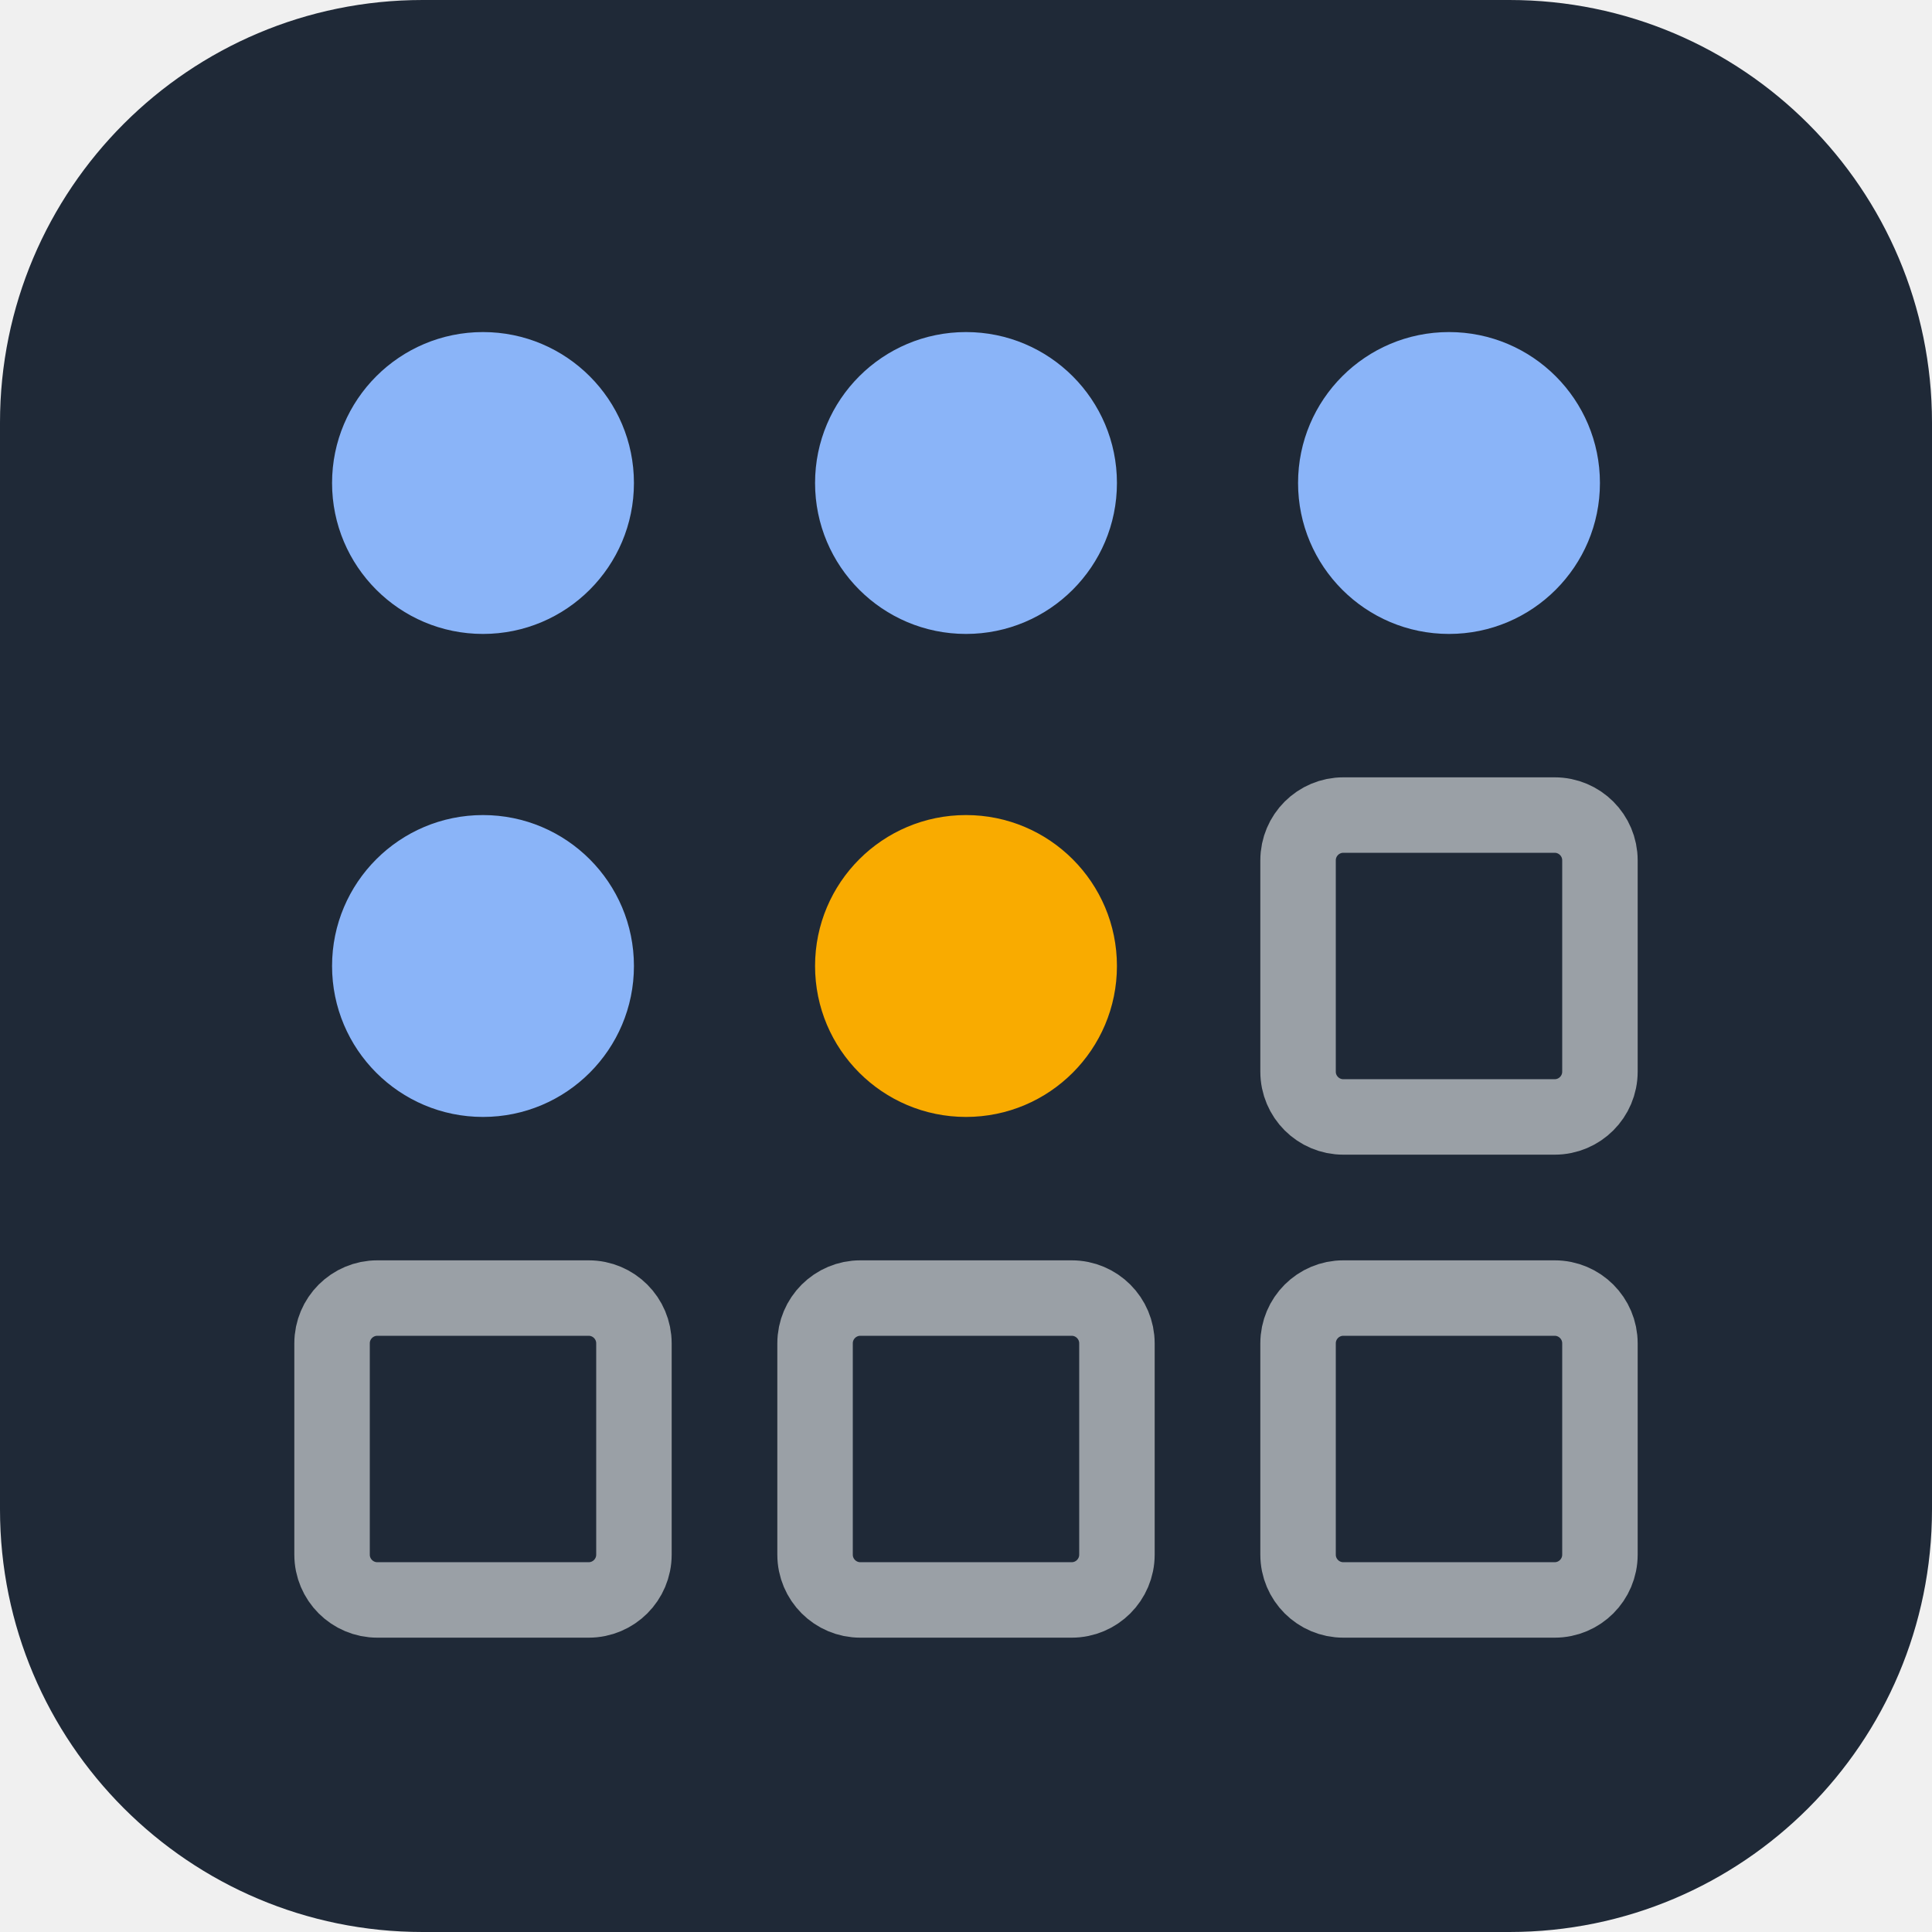
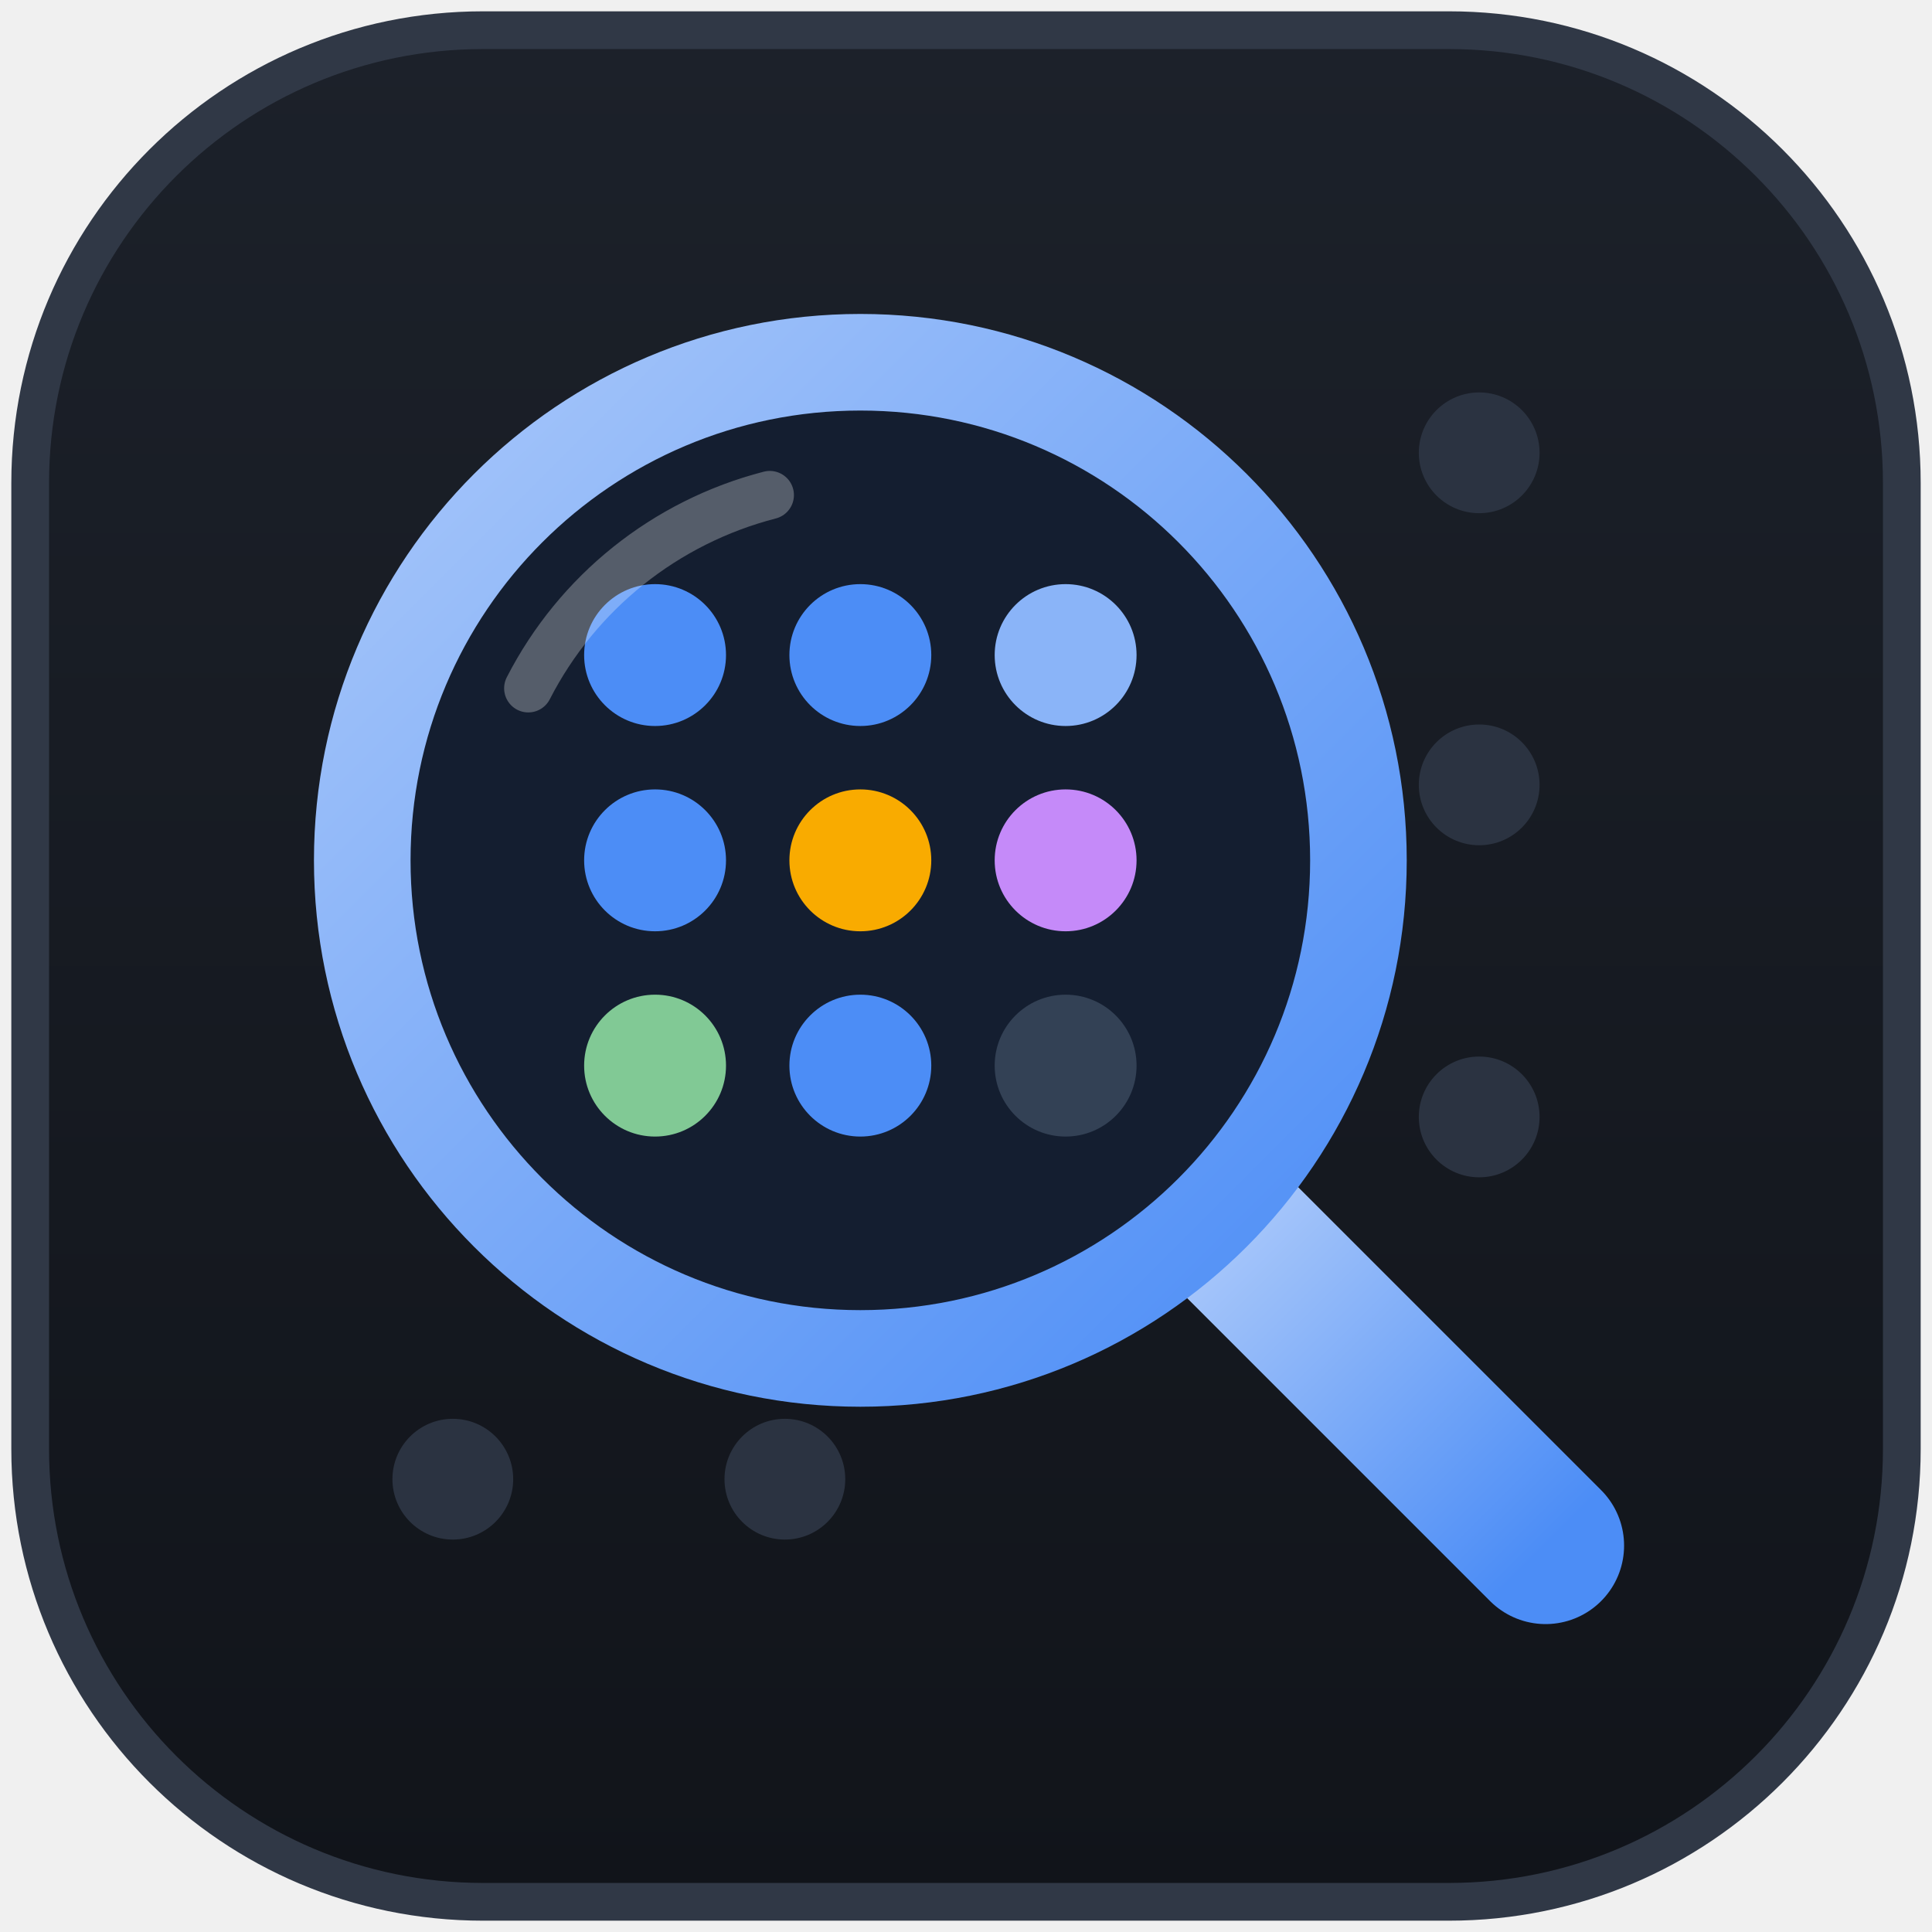
<svg xmlns="http://www.w3.org/2000/svg" viewBox="0 0 64 64">
-   <rect width="64" height="64" rx="14" fill="#1f2937" />
-   <g fill="#8ab4f8">
-     <circle cx="16" cy="16" r="5" />
-     <circle cx="32" cy="16" r="5" />
-     <circle cx="48" cy="16" r="5" />
-     <circle cx="16" cy="32" r="5" />
-     <circle cx="32" cy="32" r="5" fill="#f9ab00" />
+   <defs>
+     <linearGradient id="cl-bg" x1="0" y1="0" x2="0" y2="1">
+       <stop offset="0%" stop-color="#1c212a" />
+       <stop offset="100%" stop-color="#11141a" />
+     </linearGradient>
+     <linearGradient id="cl-rim" x1="0" y1="0" x2="1" y2="1">
+       <stop offset="0%" stop-color="#a8c7fa" />
+       <stop offset="100%" stop-color="#4c8df6" />
+     </linearGradient>
+   </defs>
+   <rect x="1" y="1" width="62" height="62" rx="15" fill="url(#cl-bg)" stroke="#303846" stroke-width="1.25" />
+   <g fill="#2b3341">
+     <circle cx="15" cy="49" r="2" />
+     <circle cx="26" cy="49" r="2" />
+     <circle cx="49" cy="15" r="2" />
+     <circle cx="49" cy="26" r="2" />
+     <circle cx="49" cy="37" r="2" />
  </g>
-   <g fill="none" stroke="#9aa0a6" stroke-width="2.5">
-     <rect x="43" y="27" width="10" height="10" rx="1.5" />
-     <rect x="11" y="43" width="10" height="10" rx="1.5" />
-     <rect x="27" y="43" width="10" height="10" rx="1.5" />
-     <rect x="43" y="43" width="10" height="10" rx="1.5" />
+   <line x1="40.6" y1="40.6" x2="51.2" y2="51.2" stroke="url(#cl-rim)" stroke-width="5.2" stroke-linecap="round" />
+   <circle cx="28.5" cy="28.5" r="16.5" fill="#141e30" stroke="url(#cl-rim)" stroke-width="3.2" />
+   <g>
+     <circle cx="21.7" cy="21.7" r="2.35" fill="#4c8df6" />
+     <circle cx="28.5" cy="21.7" r="2.35" fill="#4c8df6" />
+     <circle cx="35.3" cy="21.7" r="2.35" fill="#8ab4f8" />
+     <circle cx="21.7" cy="28.5" r="2.35" fill="#4c8df6" />
+     <circle cx="28.5" cy="28.5" r="2.35" fill="#f9ab00" />
+     <circle cx="35.3" cy="28.5" r="2.35" fill="#c58af9" />
+     <circle cx="21.7" cy="35.3" r="2.35" fill="#81c995" />
+     <circle cx="28.5" cy="35.3" r="2.35" fill="#4c8df6" />
+     <circle cx="35.3" cy="35.3" r="2.35" fill="#334155" />
  </g>
+   <path d="M17.5 22.8 A12.5 12.5 0 0 1 25.5 16.4" fill="none" stroke="#ffffff" stroke-opacity="0.28" stroke-width="1.6" stroke-linecap="round" />
</svg>
